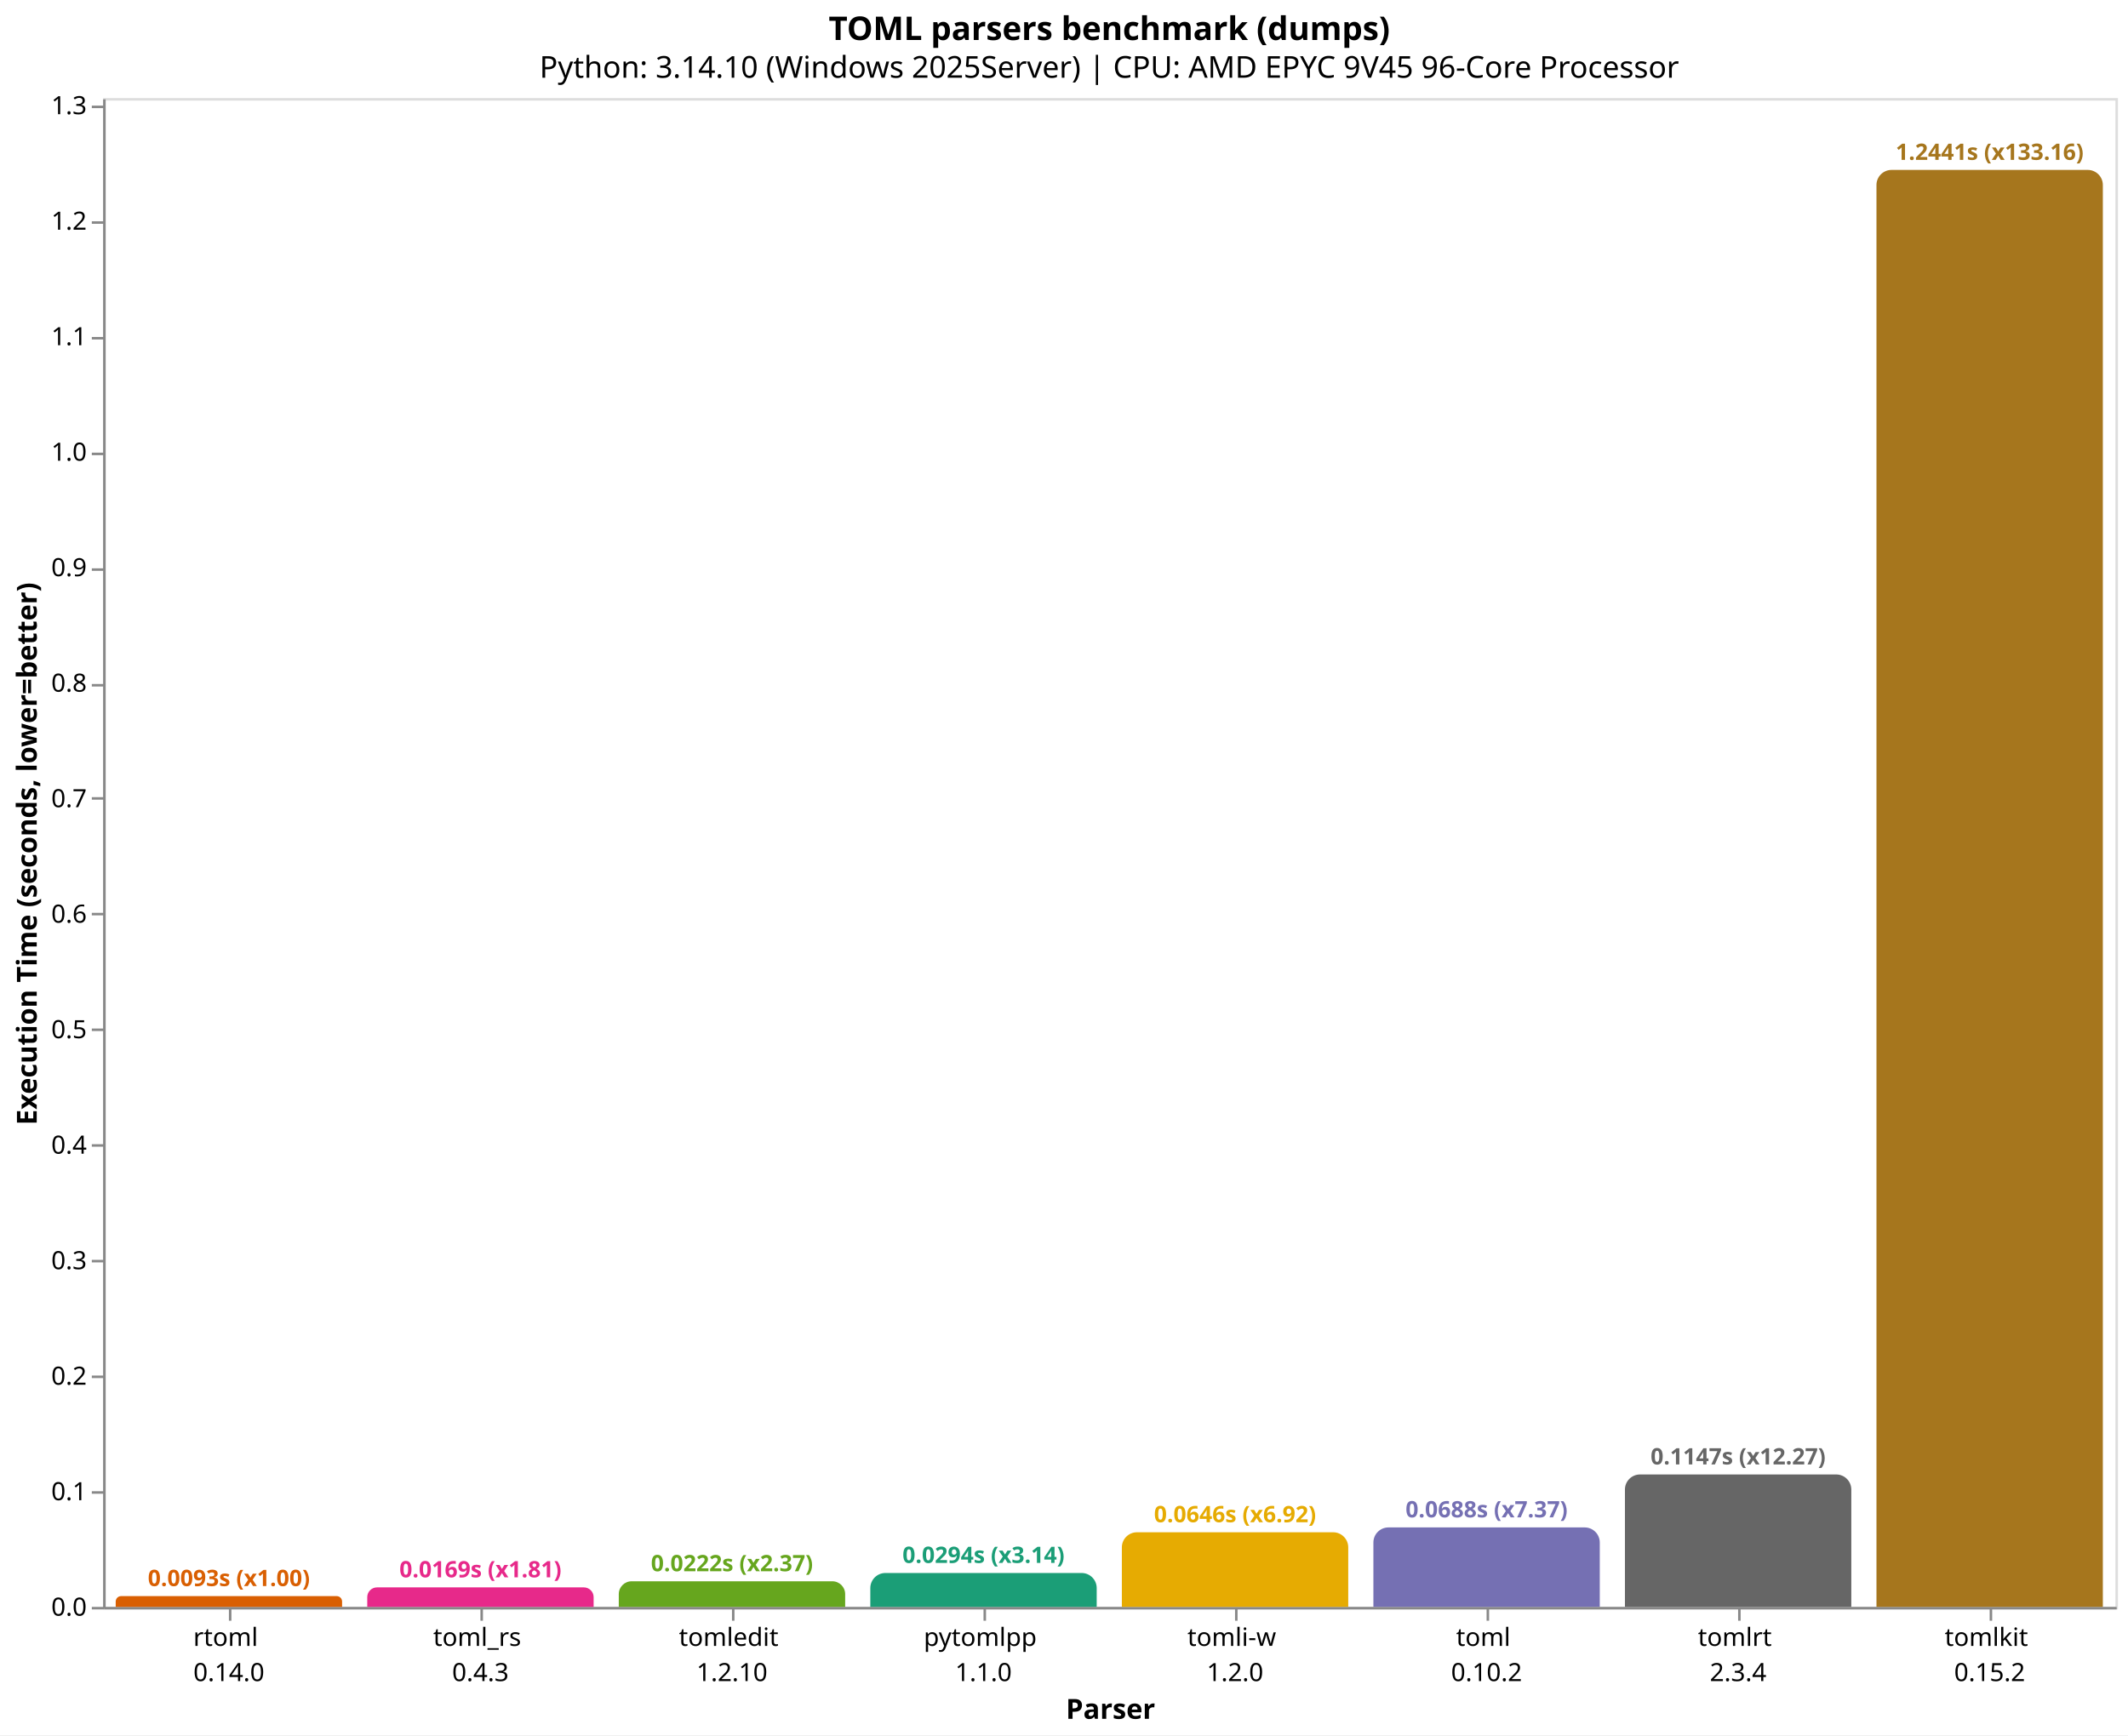
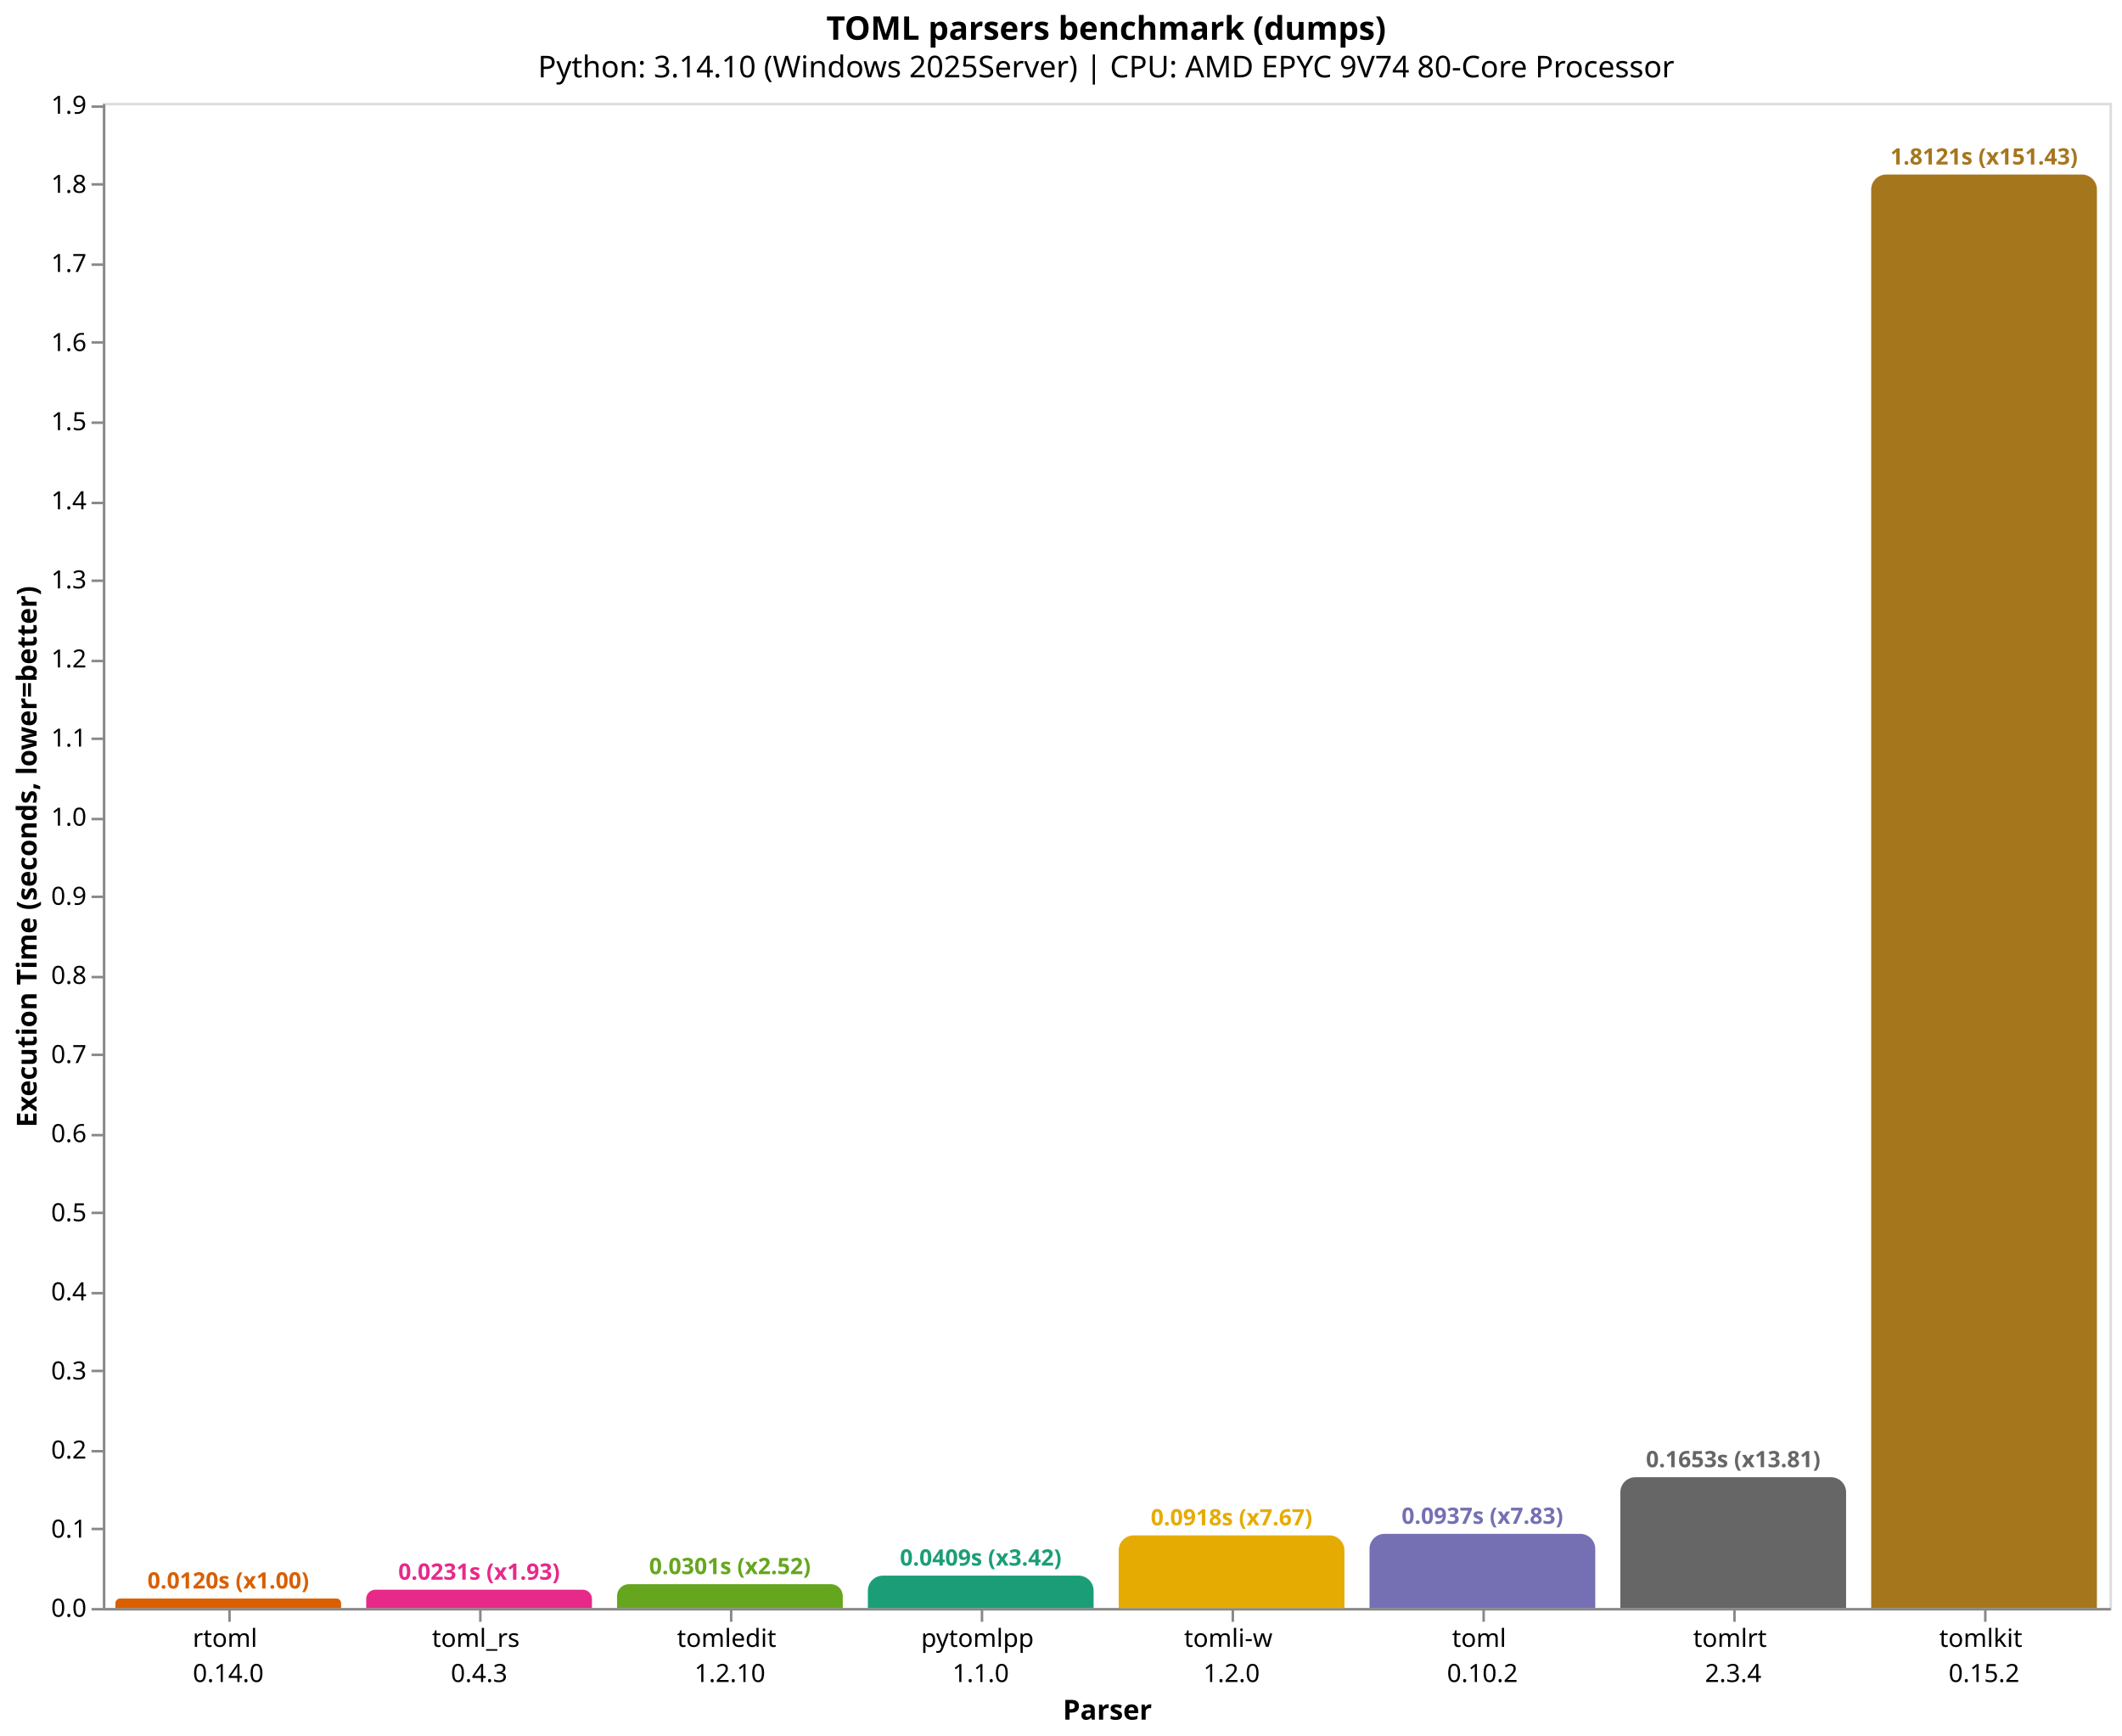
- <svg xmlns="http://www.w3.org/2000/svg" version="1.1" class="marks" width="846" height="690" viewBox="0 0 846 690">
-   <rect width="846" height="690" fill="white" />
-   <g fill="none" stroke-miterlimit="10" transform="translate(41,39)">
+ <svg xmlns="http://www.w3.org/2000/svg" version="1.1" class="marks" width="846" height="692" viewBox="0 0 846 692">
+   <rect width="846" height="692" fill="white" />
+   <g fill="none" stroke-miterlimit="10" transform="translate(41,41)">
    <g class="mark-group role-frame root" role="graphics-object" aria-roledescription="group mark container">
      <g transform="translate(0,0)">
        <path class="background" aria-hidden="true" d="M0.5,0.5h800v600h-800Z" stroke="#ddd" />
        <g>
          <g class="mark-group role-axis" role="graphics-symbol" aria-roledescription="axis" aria-label="X-axis titled 'Parser' for a discrete scale with 8 values: rtoml&#10;0.14.0, toml_rs&#10;0.4.3, tomledit&#10;1.2.10, pytomlpp&#10;1.1.0, tomli-w&#10;1.2.0, ending with tomlkit&#10;0.15.2">
            <g transform="translate(0.5,600.5)">
              <path class="background" aria-hidden="true" d="M0,0h0v0h0Z" pointer-events="none" />
              <g>
                <g class="mark-rule role-axis-tick" pointer-events="none">
                  <line transform="translate(50,0)" x2="0" y2="5" stroke="#888" stroke-width="1" opacity="1" />
                  <line transform="translate(150,0)" x2="0" y2="5" stroke="#888" stroke-width="1" opacity="1" />
                  <line transform="translate(250,0)" x2="0" y2="5" stroke="#888" stroke-width="1" opacity="1" />
                  <line transform="translate(350,0)" x2="0" y2="5" stroke="#888" stroke-width="1" opacity="1" />
                  <line transform="translate(450,0)" x2="0" y2="5" stroke="#888" stroke-width="1" opacity="1" />
                  <line transform="translate(550,0)" x2="0" y2="5" stroke="#888" stroke-width="1" opacity="1" />
                  <line transform="translate(650,0)" x2="0" y2="5" stroke="#888" stroke-width="1" opacity="1" />
                  <line transform="translate(750,0)" x2="0" y2="5" stroke="#888" stroke-width="1" opacity="1" />
                </g>
                <g class="mark-text role-axis-label" pointer-events="none">
                  <text text-anchor="middle" transform="translate(49.5,15)" font-family="sans-serif" font-size="10px" fill="#000" opacity="1">
                    <tspan>rtoml</tspan>
                    <tspan x="0" dy="14">0.14.0</tspan>
                  </text>
                  <text text-anchor="middle" transform="translate(149.5,15)" font-family="sans-serif" font-size="10px" fill="#000" opacity="1">
                    <tspan>toml_rs</tspan>
                    <tspan x="0" dy="14">0.4.3</tspan>
                  </text>
                  <text text-anchor="middle" transform="translate(249.5,15)" font-family="sans-serif" font-size="10px" fill="#000" opacity="1">
                    <tspan>tomledit</tspan>
                    <tspan x="0" dy="14">1.2.10</tspan>
                  </text>
                  <text text-anchor="middle" transform="translate(349.5,15)" font-family="sans-serif" font-size="10px" fill="#000" opacity="1">
                    <tspan>pytomlpp</tspan>
                    <tspan x="0" dy="14">1.1.0</tspan>
                  </text>
                  <text text-anchor="middle" transform="translate(449.5,15)" font-family="sans-serif" font-size="10px" fill="#000" opacity="1">
                    <tspan>tomli-w</tspan>
                    <tspan x="0" dy="14">1.2.0</tspan>
                  </text>
                  <text text-anchor="middle" transform="translate(549.5,15)" font-family="sans-serif" font-size="10px" fill="#000" opacity="1">
                    <tspan>toml</tspan>
                    <tspan x="0" dy="14">0.10.2</tspan>
                  </text>
                  <text text-anchor="middle" transform="translate(649.5,15)" font-family="sans-serif" font-size="10px" fill="#000" opacity="1">
                    <tspan>tomlrt</tspan>
                    <tspan x="0" dy="14">2.3.4</tspan>
                  </text>
                  <text text-anchor="middle" transform="translate(749.5,15)" font-family="sans-serif" font-size="10px" fill="#000" opacity="1">
                    <tspan>tomlkit</tspan>
                    <tspan x="0" dy="14">0.15.2</tspan>
                  </text>
                </g>
                <g class="mark-rule role-axis-domain" pointer-events="none">
                  <line transform="translate(0,0)" x2="800" y2="0" stroke="#888" stroke-width="1" opacity="1" />
                </g>
                <g class="mark-text role-axis-title" pointer-events="none">
                  <text text-anchor="middle" transform="translate(400,44)" font-family="sans-serif" font-size="11px" font-weight="bold" fill="#000" opacity="1">Parser</text>
                </g>
              </g>
              <path class="foreground" aria-hidden="true" d="" pointer-events="none" display="none" />
            </g>
          </g>
-           <g class="mark-group role-axis" role="graphics-symbol" aria-roledescription="axis" aria-label="Y-axis titled 'Execution Time (seconds, lower=better)' for a linear scale with values from 0.0 to 1.3">
+           <g class="mark-group role-axis" role="graphics-symbol" aria-roledescription="axis" aria-label="Y-axis titled 'Execution Time (seconds, lower=better)' for a linear scale with values from 0.0 to 1.9">
            <g transform="translate(0.5,0.5)">
              <path class="background" aria-hidden="true" d="M0,0h0v0h0Z" pointer-events="none" />
              <g>
                <g class="mark-rule role-axis-tick" pointer-events="none">
                  <line transform="translate(0,600)" x2="-5" y2="0" stroke="#888" stroke-width="1" opacity="1" />
-                   <line transform="translate(0,554)" x2="-5" y2="0" stroke="#888" stroke-width="1" opacity="1" />
-                   <line transform="translate(0,508)" x2="-5" y2="0" stroke="#888" stroke-width="1" opacity="1" />
-                   <line transform="translate(0,462)" x2="-5" y2="0" stroke="#888" stroke-width="1" opacity="1" />
-                   <line transform="translate(0,416)" x2="-5" y2="0" stroke="#888" stroke-width="1" opacity="1" />
-                   <line transform="translate(0,370)" x2="-5" y2="0" stroke="#888" stroke-width="1" opacity="1" />
-                   <line transform="translate(0,324)" x2="-5" y2="0" stroke="#888" stroke-width="1" opacity="1" />
-                   <line transform="translate(0,278)" x2="-5" y2="0" stroke="#888" stroke-width="1" opacity="1" />
-                   <line transform="translate(0,233)" x2="-5" y2="0" stroke="#888" stroke-width="1" opacity="1" />
-                   <line transform="translate(0,187)" x2="-5" y2="0" stroke="#888" stroke-width="1" opacity="1" />
-                   <line transform="translate(0,141)" x2="-5" y2="0" stroke="#888" stroke-width="1" opacity="1" />
+                   <line transform="translate(0,568)" x2="-5" y2="0" stroke="#888" stroke-width="1" opacity="1" />
+                   <line transform="translate(0,537)" x2="-5" y2="0" stroke="#888" stroke-width="1" opacity="1" />
+                   <line transform="translate(0,505)" x2="-5" y2="0" stroke="#888" stroke-width="1" opacity="1" />
+                   <line transform="translate(0,474)" x2="-5" y2="0" stroke="#888" stroke-width="1" opacity="1" />
+                   <line transform="translate(0,442)" x2="-5" y2="0" stroke="#888" stroke-width="1" opacity="1" />
+                   <line transform="translate(0,411)" x2="-5" y2="0" stroke="#888" stroke-width="1" opacity="1" />
+                   <line transform="translate(0,379)" x2="-5" y2="0" stroke="#888" stroke-width="1" opacity="1" />
+                   <line transform="translate(0,348)" x2="-5" y2="0" stroke="#888" stroke-width="1" opacity="1" />
+                   <line transform="translate(0,316)" x2="-5" y2="0" stroke="#888" stroke-width="1" opacity="1" />
+                   <line transform="translate(0,285)" x2="-5" y2="0" stroke="#888" stroke-width="1" opacity="1" />
+                   <line transform="translate(0,253)" x2="-5" y2="0" stroke="#888" stroke-width="1" opacity="1" />
+                   <line transform="translate(0,222)" x2="-5" y2="0" stroke="#888" stroke-width="1" opacity="1" />
+                   <line transform="translate(0,190)" x2="-5" y2="0" stroke="#888" stroke-width="1" opacity="1" />
+                   <line transform="translate(0,159)" x2="-5" y2="0" stroke="#888" stroke-width="1" opacity="1" />
+                   <line transform="translate(0,127)" x2="-5" y2="0" stroke="#888" stroke-width="1" opacity="1" />
                  <line transform="translate(0,95)" x2="-5" y2="0" stroke="#888" stroke-width="1" opacity="1" />
-                   <line transform="translate(0,49)" x2="-5" y2="0" stroke="#888" stroke-width="1" opacity="1" />
-                   <line transform="translate(0,3)" x2="-5" y2="0" stroke="#888" stroke-width="1" opacity="1" />
+                   <line transform="translate(0,64)" x2="-5" y2="0" stroke="#888" stroke-width="1" opacity="1" />
+                   <line transform="translate(0,32)" x2="-5" y2="0" stroke="#888" stroke-width="1" opacity="1" />
+                   <line transform="translate(0,1)" x2="-5" y2="0" stroke="#888" stroke-width="1" opacity="1" />
                </g>
                <g class="mark-text role-axis-label" pointer-events="none">
                  <text text-anchor="end" transform="translate(-7,603)" font-family="sans-serif" font-size="10px" fill="#000" opacity="1">0.0</text>
-                   <text text-anchor="end" transform="translate(-7,557.07)" font-family="sans-serif" font-size="10px" fill="#000" opacity="1">0.1</text>
-                   <text text-anchor="end" transform="translate(-7,511.14)" font-family="sans-serif" font-size="10px" fill="#000" opacity="1">0.2</text>
-                   <text text-anchor="end" transform="translate(-7,465.2101)" font-family="sans-serif" font-size="10px" fill="#000" opacity="1">0.3</text>
-                   <text text-anchor="end" transform="translate(-7,419.2801)" font-family="sans-serif" font-size="10px" fill="#000" opacity="1">0.4</text>
-                   <text text-anchor="end" transform="translate(-7,373.3501)" font-family="sans-serif" font-size="10px" fill="#000" opacity="1">0.5</text>
-                   <text text-anchor="end" transform="translate(-7,327.4201)" font-family="sans-serif" font-size="10px" fill="#000" opacity="1">0.6</text>
-                   <text text-anchor="end" transform="translate(-7,281.4901)" font-family="sans-serif" font-size="10px" fill="#000" opacity="1">0.7</text>
-                   <text text-anchor="end" transform="translate(-7,235.5602)" font-family="sans-serif" font-size="10px" fill="#000" opacity="1">0.8</text>
-                   <text text-anchor="end" transform="translate(-7,189.6302)" font-family="sans-serif" font-size="10px" fill="#000" opacity="1">0.9</text>
-                   <text text-anchor="end" transform="translate(-7,143.7002)" font-family="sans-serif" font-size="10px" fill="#000" opacity="1">1.0</text>
-                   <text text-anchor="end" transform="translate(-7,97.77022)" font-family="sans-serif" font-size="10px" fill="#000" opacity="1">1.1</text>
-                   <text text-anchor="end" transform="translate(-7,51.84024)" font-family="sans-serif" font-size="10px" fill="#000" opacity="1">1.2</text>
-                   <text text-anchor="end" transform="translate(-7,5.910257)" font-family="sans-serif" font-size="10px" fill="#000" opacity="1">1.3</text>
+                   <text text-anchor="end" transform="translate(-7,571.4651)" font-family="sans-serif" font-size="10px" fill="#000" opacity="1">0.1</text>
+                   <text text-anchor="end" transform="translate(-7,539.9302)" font-family="sans-serif" font-size="10px" fill="#000" opacity="1">0.2</text>
+                   <text text-anchor="end" transform="translate(-7,508.3953)" font-family="sans-serif" font-size="10px" fill="#000" opacity="1">0.3</text>
+                   <text text-anchor="end" transform="translate(-7,476.8604)" font-family="sans-serif" font-size="10px" fill="#000" opacity="1">0.4</text>
+                   <text text-anchor="end" transform="translate(-7,445.3256)" font-family="sans-serif" font-size="10px" fill="#000" opacity="1">0.5</text>
+                   <text text-anchor="end" transform="translate(-7,413.7907)" font-family="sans-serif" font-size="10px" fill="#000" opacity="1">0.6</text>
+                   <text text-anchor="end" transform="translate(-7,382.2558)" font-family="sans-serif" font-size="10px" fill="#000" opacity="1">0.7</text>
+                   <text text-anchor="end" transform="translate(-7,350.7209)" font-family="sans-serif" font-size="10px" fill="#000" opacity="1">0.8</text>
+                   <text text-anchor="end" transform="translate(-7,319.186)" font-family="sans-serif" font-size="10px" fill="#000" opacity="1">0.9</text>
+                   <text text-anchor="end" transform="translate(-7,287.6511)" font-family="sans-serif" font-size="10px" fill="#000" opacity="1">1.0</text>
+                   <text text-anchor="end" transform="translate(-7,256.1162)" font-family="sans-serif" font-size="10px" fill="#000" opacity="1">1.1</text>
+                   <text text-anchor="end" transform="translate(-7,224.5813)" font-family="sans-serif" font-size="10px" fill="#000" opacity="1">1.2</text>
+                   <text text-anchor="end" transform="translate(-7,193.0464)" font-family="sans-serif" font-size="10px" fill="#000" opacity="1">1.3</text>
+                   <text text-anchor="end" transform="translate(-7,161.5115)" font-family="sans-serif" font-size="10px" fill="#000" opacity="1">1.4</text>
+                   <text text-anchor="end" transform="translate(-7,129.9767)" font-family="sans-serif" font-size="10px" fill="#000" opacity="1">1.5</text>
+                   <text text-anchor="end" transform="translate(-7,98.44176)" font-family="sans-serif" font-size="10px" fill="#000" opacity="1">1.6</text>
+                   <text text-anchor="end" transform="translate(-7,66.90687)" font-family="sans-serif" font-size="10px" fill="#000" opacity="1">1.7</text>
+                   <text text-anchor="end" transform="translate(-7,35.37198)" font-family="sans-serif" font-size="10px" fill="#000" opacity="1">1.8</text>
+                   <text text-anchor="end" transform="translate(-7,3.837092)" font-family="sans-serif" font-size="10px" fill="#000" opacity="1">1.9</text>
                </g>
                <g class="mark-rule role-axis-domain" pointer-events="none">
                  <line transform="translate(0,600)" x2="0" y2="-600" stroke="#888" stroke-width="1" opacity="1" />
                </g>
                <g class="mark-text role-axis-title" pointer-events="none">
                  <text text-anchor="middle" transform="translate(-24.90137,300) rotate(-90) translate(0,-2)" font-family="sans-serif" font-size="11px" font-weight="bold" fill="#000" opacity="1">Execution Time (seconds, lower=better)</text>
                </g>
              </g>
              <path class="foreground" aria-hidden="true" d="" pointer-events="none" display="none" />
            </g>
          </g>
          <g class="mark-group role-scope" role="graphics-object" aria-roledescription="group mark container">
-             <g transform="translate(5,595.7088)">
-               <path class="background" aria-hidden="true" d="M2.146,0L87.854,0C89.039,0,90,0.961,90,2.146L90,4.291C90,4.291,90,4.291,90,4.291L0,4.291C0,4.291,0,4.291,0,4.291L0,2.146C0,0.961,0.961,0,2.146,0Z" />
+             <g transform="translate(5,596.2265)">
+               <path class="background" aria-hidden="true" d="M1.887,0L88.113,0C89.155,0,90,0.845,90,1.887L90,3.773C90,3.773,90,3.773,90,3.773L0,3.773C0,3.773,0,3.773,0,3.773L0,1.887C0,0.845,0.845,0,1.887,0Z" />
              <g clip-path="url(#clip9)">
                <g class="mark-group role-scope" role="graphics-object" aria-roledescription="group mark container">
-                   <g transform="translate(0,-595.7088)">
-                     <path class="background" aria-hidden="true" d="M0,0h90v0h-90Z" />
-                     <g>
-                       <g class="mark-rect role-mark layer_0_marks" role="graphics-object" aria-roledescription="rect mark container">
-                         <path aria-label="Parser: rtoml&#10;0.14.0; Execution Time (seconds, lower=better): 0.009343; parser: rtoml; Execution Time (s): 0.0093; Slowdown: 1.00" role="graphics-symbol" aria-roledescription="bar" d="M0,595.709h90v4.291h-90Z" fill="#d95f02" />
-                       </g>
-                     </g>
-                     <path class="foreground" aria-hidden="true" d="" display="none" />
-                   </g>
-                 </g>
-               </g>
-               <path class="foreground" aria-hidden="true" d="" display="none" />
-             </g>
-             <g transform="translate(105,592.2346)">
-               <path class="background" aria-hidden="true" d="M3.883,0L86.117,0C88.26,0,90,1.74,90,3.883L90,7.765C90,7.765,90,7.765,90,7.765L0,7.765C0,7.765,0,7.765,0,7.765L0,3.883C0,1.74,1.74,0,3.883,0Z" />
+                   <g transform="translate(0,-596.2265)">
+                     <path class="background" aria-hidden="true" d="M0,0h90v0h-90Z" />
+                     <g>
+                       <g class="mark-rect role-mark layer_0_marks" role="graphics-object" aria-roledescription="rect mark container">
+                         <path aria-label="Parser: rtoml&#10;0.14.0; Execution Time (seconds, lower=better): 0.0119661; parser: rtoml; Execution Time (s): 0.0120; Slowdown: 1.00" role="graphics-symbol" aria-roledescription="bar" d="M0,596.227h90v3.773h-90Z" fill="#d95f02" />
+                       </g>
+                     </g>
+                     <path class="foreground" aria-hidden="true" d="" display="none" />
+                   </g>
+                 </g>
+               </g>
+               <path class="foreground" aria-hidden="true" d="" display="none" />
+             </g>
+             <g transform="translate(105,592.7081)">
+               <path class="background" aria-hidden="true" d="M3.646,0L86.354,0C88.366,0,90,1.634,90,3.646L90,7.292C90,7.292,90,7.292,90,7.292L0,7.292C0,7.292,0,7.292,0,7.292L0,3.646C0,1.634,1.634,0,3.646,0Z" />
              <g clip-path="url(#clip10)">
                <g class="mark-group role-scope" role="graphics-object" aria-roledescription="group mark container">
-                   <g transform="translate(0,-592.2346)">
-                     <path class="background" aria-hidden="true" d="M0,0h90v0h-90Z" />
-                     <g>
-                       <g class="mark-rect role-mark layer_0_marks" role="graphics-object" aria-roledescription="rect mark container">
-                         <path aria-label="Parser: toml_rs&#10;0.4.3; Execution Time (seconds, lower=better): 0.0169071; parser: toml_rs; Execution Time (s): 0.0169; Slowdown: 1.81" role="graphics-symbol" aria-roledescription="bar" d="M0,592.235h90v7.765h-90Z" fill="#e7298a" />
-                       </g>
-                     </g>
-                     <path class="foreground" aria-hidden="true" d="" display="none" />
-                   </g>
-                 </g>
-               </g>
-               <path class="foreground" aria-hidden="true" d="" display="none" />
-             </g>
-             <g transform="translate(205,589.8108)">
-               <path class="background" aria-hidden="true" d="M5.095,0L84.905,0C87.717,0,90,2.283,90,5.095L90,10.189C90,10.189,90,10.189,90,10.189L0,10.189C0,10.189,0,10.189,0,10.189L0,5.095C0,2.283,2.283,0,5.095,0Z" />
+                   <g transform="translate(0,-592.7081)">
+                     <path class="background" aria-hidden="true" d="M0,0h90v0h-90Z" />
+                     <g>
+                       <g class="mark-rect role-mark layer_0_marks" role="graphics-object" aria-roledescription="rect mark container">
+                         <path aria-label="Parser: toml_rs&#10;0.4.3; Execution Time (seconds, lower=better): 0.0231232; parser: toml_rs; Execution Time (s): 0.0231; Slowdown: 1.93" role="graphics-symbol" aria-roledescription="bar" d="M0,592.708h90v7.292h-90Z" fill="#e7298a" />
+                       </g>
+                     </g>
+                     <path class="foreground" aria-hidden="true" d="" display="none" />
+                   </g>
+                 </g>
+               </g>
+               <path class="foreground" aria-hidden="true" d="" display="none" />
+             </g>
+             <g transform="translate(205,590.4952)">
+               <path class="background" aria-hidden="true" d="M4.752,0L85.248,0C87.871,0,90,2.129,90,4.752L90,9.505C90,9.505,90,9.505,90,9.505L0,9.505C0,9.505,0,9.505,0,9.505L0,4.752C0,2.129,2.129,0,4.752,0Z" />
              <g clip-path="url(#clip11)">
                <g class="mark-group role-scope" role="graphics-object" aria-roledescription="group mark container">
-                   <g transform="translate(0,-589.8108)">
-                     <path class="background" aria-hidden="true" d="M0,0h90v0h-90Z" />
-                     <g>
-                       <g class="mark-rect role-mark layer_0_marks" role="graphics-object" aria-roledescription="rect mark container">
-                         <path aria-label="Parser: tomledit&#10;1.2.10; Execution Time (seconds, lower=better): 0.0221842; parser: tomledit; Execution Time (s): 0.0222; Slowdown: 2.37" role="graphics-symbol" aria-roledescription="bar" d="M0,589.811h90v10.189h-90Z" fill="#66a61e" />
-                       </g>
-                     </g>
-                     <path class="foreground" aria-hidden="true" d="" display="none" />
-                   </g>
-                 </g>
-               </g>
-               <path class="foreground" aria-hidden="true" d="" display="none" />
-             </g>
-             <g transform="translate(305,586.5136)">
-               <path class="background" aria-hidden="true" d="M6,0L84,0C87.311,0,90,2.689,90,6L90,13.486C90,13.486,90,13.486,90,13.486L0,13.486C0,13.486,0,13.486,0,13.486L0,6C0,2.689,2.689,0,6,0Z" />
+                   <g transform="translate(0,-590.4952)">
+                     <path class="background" aria-hidden="true" d="M0,0h90v0h-90Z" />
+                     <g>
+                       <g class="mark-rect role-mark layer_0_marks" role="graphics-object" aria-roledescription="rect mark container">
+                         <path aria-label="Parser: tomledit&#10;1.2.10; Execution Time (seconds, lower=better): 0.0301407; parser: tomledit; Execution Time (s): 0.0301; Slowdown: 2.52" role="graphics-symbol" aria-roledescription="bar" d="M0,590.495h90v9.505h-90Z" fill="#66a61e" />
+                       </g>
+                     </g>
+                     <path class="foreground" aria-hidden="true" d="" display="none" />
+                   </g>
+                 </g>
+               </g>
+               <path class="foreground" aria-hidden="true" d="" display="none" />
+             </g>
+             <g transform="translate(305,587.0943)">
+               <path class="background" aria-hidden="true" d="M6,0L84,0C87.311,0,90,2.689,90,6L90,12.906C90,12.906,90,12.906,90,12.906L0,12.906C0,12.906,0,12.906,0,12.906L0,6C0,2.689,2.689,0,6,0Z" />
              <g clip-path="url(#clip12)">
                <g class="mark-group role-scope" role="graphics-object" aria-roledescription="group mark container">
-                   <g transform="translate(0,-586.5136)">
-                     <path class="background" aria-hidden="true" d="M0,0h90v0h-90Z" />
-                     <g>
-                       <g class="mark-rect role-mark layer_0_marks" role="graphics-object" aria-roledescription="rect mark container">
-                         <path aria-label="Parser: pytomlpp&#10;1.1.0; Execution Time (seconds, lower=better): 0.029363; parser: pytomlpp; Execution Time (s): 0.0294; Slowdown: 3.14" role="graphics-symbol" aria-roledescription="bar" d="M0,586.514h90v13.486h-90Z" fill="#1b9e77" />
-                       </g>
-                     </g>
-                     <path class="foreground" aria-hidden="true" d="" display="none" />
-                   </g>
-                 </g>
-               </g>
-               <path class="foreground" aria-hidden="true" d="" display="none" />
-             </g>
-             <g transform="translate(405,570.3216)">
-               <path class="background" aria-hidden="true" d="M6,0L84,0C87.311,0,90,2.689,90,6L90,29.678C90,29.678,90,29.678,90,29.678L0,29.678C0,29.678,0,29.678,0,29.678L0,6C0,2.689,2.689,0,6,0Z" />
+                   <g transform="translate(0,-587.0943)">
+                     <path class="background" aria-hidden="true" d="M0,0h90v0h-90Z" />
+                     <g>
+                       <g class="mark-rect role-mark layer_0_marks" role="graphics-object" aria-roledescription="rect mark container">
+                         <path aria-label="Parser: pytomlpp&#10;1.1.0; Execution Time (seconds, lower=better): 0.0409251; parser: pytomlpp; Execution Time (s): 0.0409; Slowdown: 3.42" role="graphics-symbol" aria-roledescription="bar" d="M0,587.094h90v12.906h-90Z" fill="#1b9e77" />
+                       </g>
+                     </g>
+                     <path class="foreground" aria-hidden="true" d="" display="none" />
+                   </g>
+                 </g>
+               </g>
+               <path class="foreground" aria-hidden="true" d="" display="none" />
+             </g>
+             <g transform="translate(405,571.047)">
+               <path class="background" aria-hidden="true" d="M6,0L84,0C87.311,0,90,2.689,90,6L90,28.953C90,28.953,90,28.953,90,28.953L0,28.953C0,28.953,0,28.953,0,28.953L0,6C0,2.689,2.689,0,6,0Z" />
              <g clip-path="url(#clip13)">
                <g class="mark-group role-scope" role="graphics-object" aria-roledescription="group mark container">
-                   <g transform="translate(0,-570.3216)">
-                     <path class="background" aria-hidden="true" d="M0,0h90v0h-90Z" />
-                     <g>
-                       <g class="mark-rect role-mark layer_0_marks" role="graphics-object" aria-roledescription="rect mark container">
-                         <path aria-label="Parser: tomli-w&#10;1.2.0; Execution Time (seconds, lower=better): 0.0646166; parser: tomli-w; Execution Time (s): 0.0646; Slowdown: 6.92" role="graphics-symbol" aria-roledescription="bar" d="M0,570.322h90v29.678h-90Z" fill="#e6ab02" />
-                       </g>
-                     </g>
-                     <path class="foreground" aria-hidden="true" d="" display="none" />
-                   </g>
-                 </g>
-               </g>
-               <path class="foreground" aria-hidden="true" d="" display="none" />
-             </g>
-             <g transform="translate(505,568.3906)">
-               <path class="background" aria-hidden="true" d="M6,0L84,0C87.311,0,90,2.689,90,6L90,31.609C90,31.609,90,31.609,90,31.609L0,31.609C0,31.609,0,31.609,0,31.609L0,6C0,2.689,2.689,0,6,0Z" />
+                   <g transform="translate(0,-571.047)">
+                     <path class="background" aria-hidden="true" d="M0,0h90v0h-90Z" />
+                     <g>
+                       <g class="mark-rect role-mark layer_0_marks" role="graphics-object" aria-roledescription="rect mark container">
+                         <path aria-label="Parser: tomli-w&#10;1.2.0; Execution Time (seconds, lower=better): 0.0918125; parser: tomli-w; Execution Time (s): 0.0918; Slowdown: 7.67" role="graphics-symbol" aria-roledescription="bar" d="M0,571.047h90v28.953h-90Z" fill="#e6ab02" />
+                       </g>
+                     </g>
+                     <path class="foreground" aria-hidden="true" d="" display="none" />
+                   </g>
+                 </g>
+               </g>
+               <path class="foreground" aria-hidden="true" d="" display="none" />
+             </g>
+             <g transform="translate(505,570.4429)">
+               <path class="background" aria-hidden="true" d="M6,0L84,0C87.311,0,90,2.689,90,6L90,29.557C90,29.557,90,29.557,90,29.557L0,29.557C0,29.557,0,29.557,0,29.557L0,6C0,2.689,2.689,0,6,0Z" />
              <g clip-path="url(#clip14)">
                <g class="mark-group role-scope" role="graphics-object" aria-roledescription="group mark container">
-                   <g transform="translate(0,-568.3906)">
-                     <path class="background" aria-hidden="true" d="M0,0h90v0h-90Z" />
-                     <g>
-                       <g class="mark-rect role-mark layer_0_marks" role="graphics-object" aria-roledescription="rect mark container">
-                         <path aria-label="Parser: toml&#10;0.10.2; Execution Time (seconds, lower=better): 0.0688208; parser: toml; Execution Time (s): 0.0688; Slowdown: 7.37" role="graphics-symbol" aria-roledescription="bar" d="M0,568.391h90v31.609h-90Z" fill="#7570b3" />
-                       </g>
-                     </g>
-                     <path class="foreground" aria-hidden="true" d="" display="none" />
-                   </g>
-                 </g>
-               </g>
-               <path class="foreground" aria-hidden="true" d="" display="none" />
-             </g>
-             <g transform="translate(605,547.3325)">
-               <path class="background" aria-hidden="true" d="M6,0L84,0C87.311,0,90,2.689,90,6L90,52.667C90,52.667,90,52.667,90,52.667L0,52.667C0,52.667,0,52.667,0,52.667L0,6C0,2.689,2.689,0,6,0Z" />
+                   <g transform="translate(0,-570.4429)">
+                     <path class="background" aria-hidden="true" d="M0,0h90v0h-90Z" />
+                     <g>
+                       <g class="mark-rect role-mark layer_0_marks" role="graphics-object" aria-roledescription="rect mark container">
+                         <path aria-label="Parser: toml&#10;0.10.2; Execution Time (seconds, lower=better): 0.0937283; parser: toml; Execution Time (s): 0.0937; Slowdown: 7.83" role="graphics-symbol" aria-roledescription="bar" d="M0,570.443h90v29.557h-90Z" fill="#7570b3" />
+                       </g>
+                     </g>
+                     <path class="foreground" aria-hidden="true" d="" display="none" />
+                   </g>
+                 </g>
+               </g>
+               <path class="foreground" aria-hidden="true" d="" display="none" />
+             </g>
+             <g transform="translate(605,547.8709)">
+               <path class="background" aria-hidden="true" d="M6,0L84,0C87.311,0,90,2.689,90,6L90,52.129C90,52.129,90,52.129,90,52.129L0,52.129C0,52.129,0,52.129,0,52.129L0,6C0,2.689,2.689,0,6,0Z" />
              <g clip-path="url(#clip15)">
                <g class="mark-group role-scope" role="graphics-object" aria-roledescription="group mark container">
-                   <g transform="translate(0,-547.3325)">
-                     <path class="background" aria-hidden="true" d="M0,0h90v0h-90Z" />
-                     <g>
-                       <g class="mark-rect role-mark layer_0_marks" role="graphics-object" aria-roledescription="rect mark container">
-                         <path aria-label="Parser: tomlrt&#10;2.3.4; Execution Time (seconds, lower=better): 0.1146691; parser: tomlrt; Execution Time (s): 0.1147; Slowdown: 12.27" role="graphics-symbol" aria-roledescription="bar" d="M0,547.333h90v52.667h-90Z" fill="#666666" />
+                   <g transform="translate(0,-547.8709)">
+                     <path class="background" aria-hidden="true" d="M0,0h90v0h-90Z" />
+                     <g>
+                       <g class="mark-rect role-mark layer_0_marks" role="graphics-object" aria-roledescription="rect mark container">
+                         <path aria-label="Parser: tomlrt&#10;2.3.4; Execution Time (seconds, lower=better): 0.1653062; parser: tomlrt; Execution Time (s): 0.1653; Slowdown: 13.81" role="graphics-symbol" aria-roledescription="bar" d="M0,547.871h90v52.129h-90Z" fill="#666666" />
                      </g>
                    </g>
                    <path class="foreground" aria-hidden="true" d="" display="none" />
                  </g>
                </g>
              </g>
              <path class="foreground" aria-hidden="true" d="" display="none" />
            </g>
            <g transform="translate(705,28.57143)">
              <path class="background" aria-hidden="true" d="M6,0L84,0C87.311,0,90,2.689,90,6L90,571.429C90,571.429,90,571.429,90,571.429L0,571.429C0,571.429,0,571.429,0,571.429L0,6C0,2.689,2.689,0,6,0Z" />
              <g clip-path="url(#clip16)">
                <g class="mark-group role-scope" role="graphics-object" aria-roledescription="group mark container">
                  <g transform="translate(0,-28.57143)">
                    <path class="background" aria-hidden="true" d="M0,0h90v0h-90Z" />
                    <g>
                      <g class="mark-rect role-mark layer_0_marks" role="graphics-object" aria-roledescription="rect mark container">
-                         <path aria-label="Parser: tomlkit&#10;0.15.2; Execution Time (seconds, lower=better): 1.2441298; parser: tomlkit; Execution Time (s): 1.2441; Slowdown: 133.16" role="graphics-symbol" aria-roledescription="bar" d="M0,28.571h90v571.429h-90Z" fill="#a6761d" />
+                         <path aria-label="Parser: tomlkit&#10;0.15.2; Execution Time (seconds, lower=better): 1.8120519; parser: tomlkit; Execution Time (s): 1.8121; Slowdown: 151.43" role="graphics-symbol" aria-roledescription="bar" d="M0,28.571h90v571.429h-90Z" fill="#a6761d" />
                      </g>
                    </g>
                    <path class="foreground" aria-hidden="true" d="" display="none" />
                  </g>
                </g>
              </g>
              <path class="foreground" aria-hidden="true" d="" display="none" />
            </g>
          </g>
          <g class="mark-text role-mark layer_1_marks" role="graphics-object" aria-roledescription="text mark container">
-             <text aria-label="Parser: rtoml&#10;0.14.0; Execution Time (seconds, lower=better): 0.009343; parser: rtoml; label: 0.0093s (x1.00); Execution Time (s): 0.0093; Slowdown: 1.00" role="graphics-symbol" aria-roledescription="text mark" text-anchor="middle" transform="translate(50,591.7088)" font-family="sans-serif" font-size="9px" font-weight="bold" fill="#d95f02">0.0093s (x1.00)</text>
-             <text aria-label="Parser: toml_rs&#10;0.4.3; Execution Time (seconds, lower=better): 0.0169071; parser: toml_rs; label: 0.0169s (x1.81); Execution Time (s): 0.0169; Slowdown: 1.81" role="graphics-symbol" aria-roledescription="text mark" text-anchor="middle" transform="translate(150,588.2346)" font-family="sans-serif" font-size="9px" font-weight="bold" fill="#e7298a">0.0169s (x1.81)</text>
-             <text aria-label="Parser: tomledit&#10;1.2.10; Execution Time (seconds, lower=better): 0.0221842; parser: tomledit; label: 0.0222s (x2.37); Execution Time (s): 0.0222; Slowdown: 2.37" role="graphics-symbol" aria-roledescription="text mark" text-anchor="middle" transform="translate(250,585.8108)" font-family="sans-serif" font-size="9px" font-weight="bold" fill="#66a61e">0.0222s (x2.37)</text>
-             <text aria-label="Parser: pytomlpp&#10;1.1.0; Execution Time (seconds, lower=better): 0.029363; parser: pytomlpp; label: 0.0294s (x3.14); Execution Time (s): 0.0294; Slowdown: 3.14" role="graphics-symbol" aria-roledescription="text mark" text-anchor="middle" transform="translate(350,582.5136)" font-family="sans-serif" font-size="9px" font-weight="bold" fill="#1b9e77">0.0294s (x3.14)</text>
-             <text aria-label="Parser: tomli-w&#10;1.2.0; Execution Time (seconds, lower=better): 0.0646166; parser: tomli-w; label: 0.0646s (x6.92); Execution Time (s): 0.0646; Slowdown: 6.92" role="graphics-symbol" aria-roledescription="text mark" text-anchor="middle" transform="translate(450,566.3216)" font-family="sans-serif" font-size="9px" font-weight="bold" fill="#e6ab02">0.0646s (x6.92)</text>
-             <text aria-label="Parser: toml&#10;0.10.2; Execution Time (seconds, lower=better): 0.0688208; parser: toml; label: 0.0688s (x7.37); Execution Time (s): 0.0688; Slowdown: 7.37" role="graphics-symbol" aria-roledescription="text mark" text-anchor="middle" transform="translate(550,564.3906)" font-family="sans-serif" font-size="9px" font-weight="bold" fill="#7570b3">0.0688s (x7.37)</text>
-             <text aria-label="Parser: tomlrt&#10;2.3.4; Execution Time (seconds, lower=better): 0.1146691; parser: tomlrt; label: 0.1147s (x12.27); Execution Time (s): 0.1147; Slowdown: 12.27" role="graphics-symbol" aria-roledescription="text mark" text-anchor="middle" transform="translate(650,543.3325)" font-family="sans-serif" font-size="9px" font-weight="bold" fill="#666666">0.1147s (x12.27)</text>
-             <text aria-label="Parser: tomlkit&#10;0.15.2; Execution Time (seconds, lower=better): 1.2441298; parser: tomlkit; label: 1.2441s (x133.16); Execution Time (s): 1.2441; Slowdown: 133.16" role="graphics-symbol" aria-roledescription="text mark" text-anchor="middle" transform="translate(750,24.57143)" font-family="sans-serif" font-size="9px" font-weight="bold" fill="#a6761d">1.2441s (x133.16)</text>
+             <text aria-label="Parser: rtoml&#10;0.14.0; Execution Time (seconds, lower=better): 0.0119661; parser: rtoml; label: 0.0120s (x1.00); Execution Time (s): 0.0120; Slowdown: 1.00" role="graphics-symbol" aria-roledescription="text mark" text-anchor="middle" transform="translate(50,592.2265)" font-family="sans-serif" font-size="9px" font-weight="bold" fill="#d95f02">0.0120s (x1.00)</text>
+             <text aria-label="Parser: toml_rs&#10;0.4.3; Execution Time (seconds, lower=better): 0.0231232; parser: toml_rs; label: 0.0231s (x1.93); Execution Time (s): 0.0231; Slowdown: 1.93" role="graphics-symbol" aria-roledescription="text mark" text-anchor="middle" transform="translate(150,588.7081)" font-family="sans-serif" font-size="9px" font-weight="bold" fill="#e7298a">0.0231s (x1.93)</text>
+             <text aria-label="Parser: tomledit&#10;1.2.10; Execution Time (seconds, lower=better): 0.0301407; parser: tomledit; label: 0.0301s (x2.52); Execution Time (s): 0.0301; Slowdown: 2.52" role="graphics-symbol" aria-roledescription="text mark" text-anchor="middle" transform="translate(250,586.4952)" font-family="sans-serif" font-size="9px" font-weight="bold" fill="#66a61e">0.0301s (x2.52)</text>
+             <text aria-label="Parser: pytomlpp&#10;1.1.0; Execution Time (seconds, lower=better): 0.0409251; parser: pytomlpp; label: 0.0409s (x3.42); Execution Time (s): 0.0409; Slowdown: 3.42" role="graphics-symbol" aria-roledescription="text mark" text-anchor="middle" transform="translate(350,583.0943)" font-family="sans-serif" font-size="9px" font-weight="bold" fill="#1b9e77">0.0409s (x3.42)</text>
+             <text aria-label="Parser: tomli-w&#10;1.2.0; Execution Time (seconds, lower=better): 0.0918125; parser: tomli-w; label: 0.0918s (x7.67); Execution Time (s): 0.0918; Slowdown: 7.67" role="graphics-symbol" aria-roledescription="text mark" text-anchor="middle" transform="translate(450,567.047)" font-family="sans-serif" font-size="9px" font-weight="bold" fill="#e6ab02">0.0918s (x7.67)</text>
+             <text aria-label="Parser: toml&#10;0.10.2; Execution Time (seconds, lower=better): 0.0937283; parser: toml; label: 0.0937s (x7.83); Execution Time (s): 0.0937; Slowdown: 7.83" role="graphics-symbol" aria-roledescription="text mark" text-anchor="middle" transform="translate(550,566.4429)" font-family="sans-serif" font-size="9px" font-weight="bold" fill="#7570b3">0.0937s (x7.83)</text>
+             <text aria-label="Parser: tomlrt&#10;2.3.4; Execution Time (seconds, lower=better): 0.1653062; parser: tomlrt; label: 0.1653s (x13.81); Execution Time (s): 0.1653; Slowdown: 13.81" role="graphics-symbol" aria-roledescription="text mark" text-anchor="middle" transform="translate(650,543.8709)" font-family="sans-serif" font-size="9px" font-weight="bold" fill="#666666">0.1653s (x13.81)</text>
+             <text aria-label="Parser: tomlkit&#10;0.15.2; Execution Time (seconds, lower=better): 1.8120519; parser: tomlkit; label: 1.8121s (x151.43); Execution Time (s): 1.8121; Slowdown: 151.43" role="graphics-symbol" aria-roledescription="text mark" text-anchor="middle" transform="translate(750,24.57143)" font-family="sans-serif" font-size="9px" font-weight="bold" fill="#a6761d">1.8121s (x151.43)</text>
          </g>
          <g class="mark-group role-title">
-             <g transform="translate(400,-33.08974)">
+             <g transform="translate(400,-35.16291)">
              <path class="background" aria-hidden="true" d="M0,0h0v0h0Z" pointer-events="none" />
              <g>
                <g class="mark-text role-title-text" role="graphics-symbol" aria-roledescription="title" aria-label="Title text 'TOML parsers benchmark (dumps)'" pointer-events="none">
                  <text text-anchor="middle" transform="translate(0,10)" font-family="sans-serif" font-size="13px" font-weight="bold" fill="#000" opacity="1">TOML parsers benchmark (dumps)</text>
                </g>
-                 <g class="mark-text role-title-subtitle" role="graphics-symbol" aria-roledescription="subtitle" aria-label="Subtitle text 'Python: 3.14.10 (Windows 2025Server) | CPU: AMD EPYC 9V45 96-Core Processor'" pointer-events="none">
-                   <text text-anchor="middle" transform="translate(0,25)" font-family="sans-serif" font-size="12px" fill="#000" opacity="1">Python: 3.14.10 (Windows 2025Server) | CPU: AMD EPYC 9V45 96-Core Processor</text>
+                 <g class="mark-text role-title-subtitle" role="graphics-symbol" aria-roledescription="subtitle" aria-label="Subtitle text 'Python: 3.14.10 (Windows 2025Server) | CPU: AMD EPYC 9V74 80-Core Processor'" pointer-events="none">
+                   <text text-anchor="middle" transform="translate(0,25)" font-family="sans-serif" font-size="12px" fill="#000" opacity="1">Python: 3.14.10 (Windows 2025Server) | CPU: AMD EPYC 9V74 80-Core Processor</text>
                </g>
              </g>
              <path class="foreground" aria-hidden="true" d="" pointer-events="none" display="none" />
            </g>
          </g>
        </g>
        <path class="foreground" aria-hidden="true" d="" display="none" />
      </g>
    </g>
  </g>
  <defs>
    <clipPath id="clip9">
-       <path d="M2.146,0L87.854,0C89.039,0,90,0.961,90,2.146L90,4.291C90,4.291,90,4.291,90,4.291L0,4.291C0,4.291,0,4.291,0,4.291L0,2.146C0,0.961,0.961,0,2.146,0Z" />
+       <path d="M1.887,0L88.113,0C89.155,0,90,0.845,90,1.887L90,3.773C90,3.773,90,3.773,90,3.773L0,3.773C0,3.773,0,3.773,0,3.773L0,1.887C0,0.845,0.845,0,1.887,0Z" />
    </clipPath>
    <clipPath id="clip10">
-       <path d="M3.883,0L86.117,0C88.26,0,90,1.74,90,3.883L90,7.765C90,7.765,90,7.765,90,7.765L0,7.765C0,7.765,0,7.765,0,7.765L0,3.883C0,1.74,1.74,0,3.883,0Z" />
+       <path d="M3.646,0L86.354,0C88.366,0,90,1.634,90,3.646L90,7.292C90,7.292,90,7.292,90,7.292L0,7.292C0,7.292,0,7.292,0,7.292L0,3.646C0,1.634,1.634,0,3.646,0Z" />
    </clipPath>
    <clipPath id="clip11">
-       <path d="M5.095,0L84.905,0C87.717,0,90,2.283,90,5.095L90,10.189C90,10.189,90,10.189,90,10.189L0,10.189C0,10.189,0,10.189,0,10.189L0,5.095C0,2.283,2.283,0,5.095,0Z" />
+       <path d="M4.752,0L85.248,0C87.871,0,90,2.129,90,4.752L90,9.505C90,9.505,90,9.505,90,9.505L0,9.505C0,9.505,0,9.505,0,9.505L0,4.752C0,2.129,2.129,0,4.752,0Z" />
    </clipPath>
    <clipPath id="clip12">
-       <path d="M6,0L84,0C87.311,0,90,2.689,90,6L90,13.486C90,13.486,90,13.486,90,13.486L0,13.486C0,13.486,0,13.486,0,13.486L0,6C0,2.689,2.689,0,6,0Z" />
+       <path d="M6,0L84,0C87.311,0,90,2.689,90,6L90,12.906C90,12.906,90,12.906,90,12.906L0,12.906C0,12.906,0,12.906,0,12.906L0,6C0,2.689,2.689,0,6,0Z" />
    </clipPath>
    <clipPath id="clip13">
-       <path d="M6,0L84,0C87.311,0,90,2.689,90,6L90,29.678C90,29.678,90,29.678,90,29.678L0,29.678C0,29.678,0,29.678,0,29.678L0,6C0,2.689,2.689,0,6,0Z" />
+       <path d="M6,0L84,0C87.311,0,90,2.689,90,6L90,28.953C90,28.953,90,28.953,90,28.953L0,28.953C0,28.953,0,28.953,0,28.953L0,6C0,2.689,2.689,0,6,0Z" />
    </clipPath>
    <clipPath id="clip14">
-       <path d="M6,0L84,0C87.311,0,90,2.689,90,6L90,31.609C90,31.609,90,31.609,90,31.609L0,31.609C0,31.609,0,31.609,0,31.609L0,6C0,2.689,2.689,0,6,0Z" />
+       <path d="M6,0L84,0C87.311,0,90,2.689,90,6L90,29.557C90,29.557,90,29.557,90,29.557L0,29.557C0,29.557,0,29.557,0,29.557L0,6C0,2.689,2.689,0,6,0Z" />
    </clipPath>
    <clipPath id="clip15">
-       <path d="M6,0L84,0C87.311,0,90,2.689,90,6L90,52.667C90,52.667,90,52.667,90,52.667L0,52.667C0,52.667,0,52.667,0,52.667L0,6C0,2.689,2.689,0,6,0Z" />
+       <path d="M6,0L84,0C87.311,0,90,2.689,90,6L90,52.129C90,52.129,90,52.129,90,52.129L0,52.129C0,52.129,0,52.129,0,52.129L0,6C0,2.689,2.689,0,6,0Z" />
    </clipPath>
    <clipPath id="clip16">
      <path d="M6,0L84,0C87.311,0,90,2.689,90,6L90,571.429C90,571.429,90,571.429,90,571.429L0,571.429C0,571.429,0,571.429,0,571.429L0,6C0,2.689,2.689,0,6,0Z" />
    </clipPath>
  </defs>
</svg>
